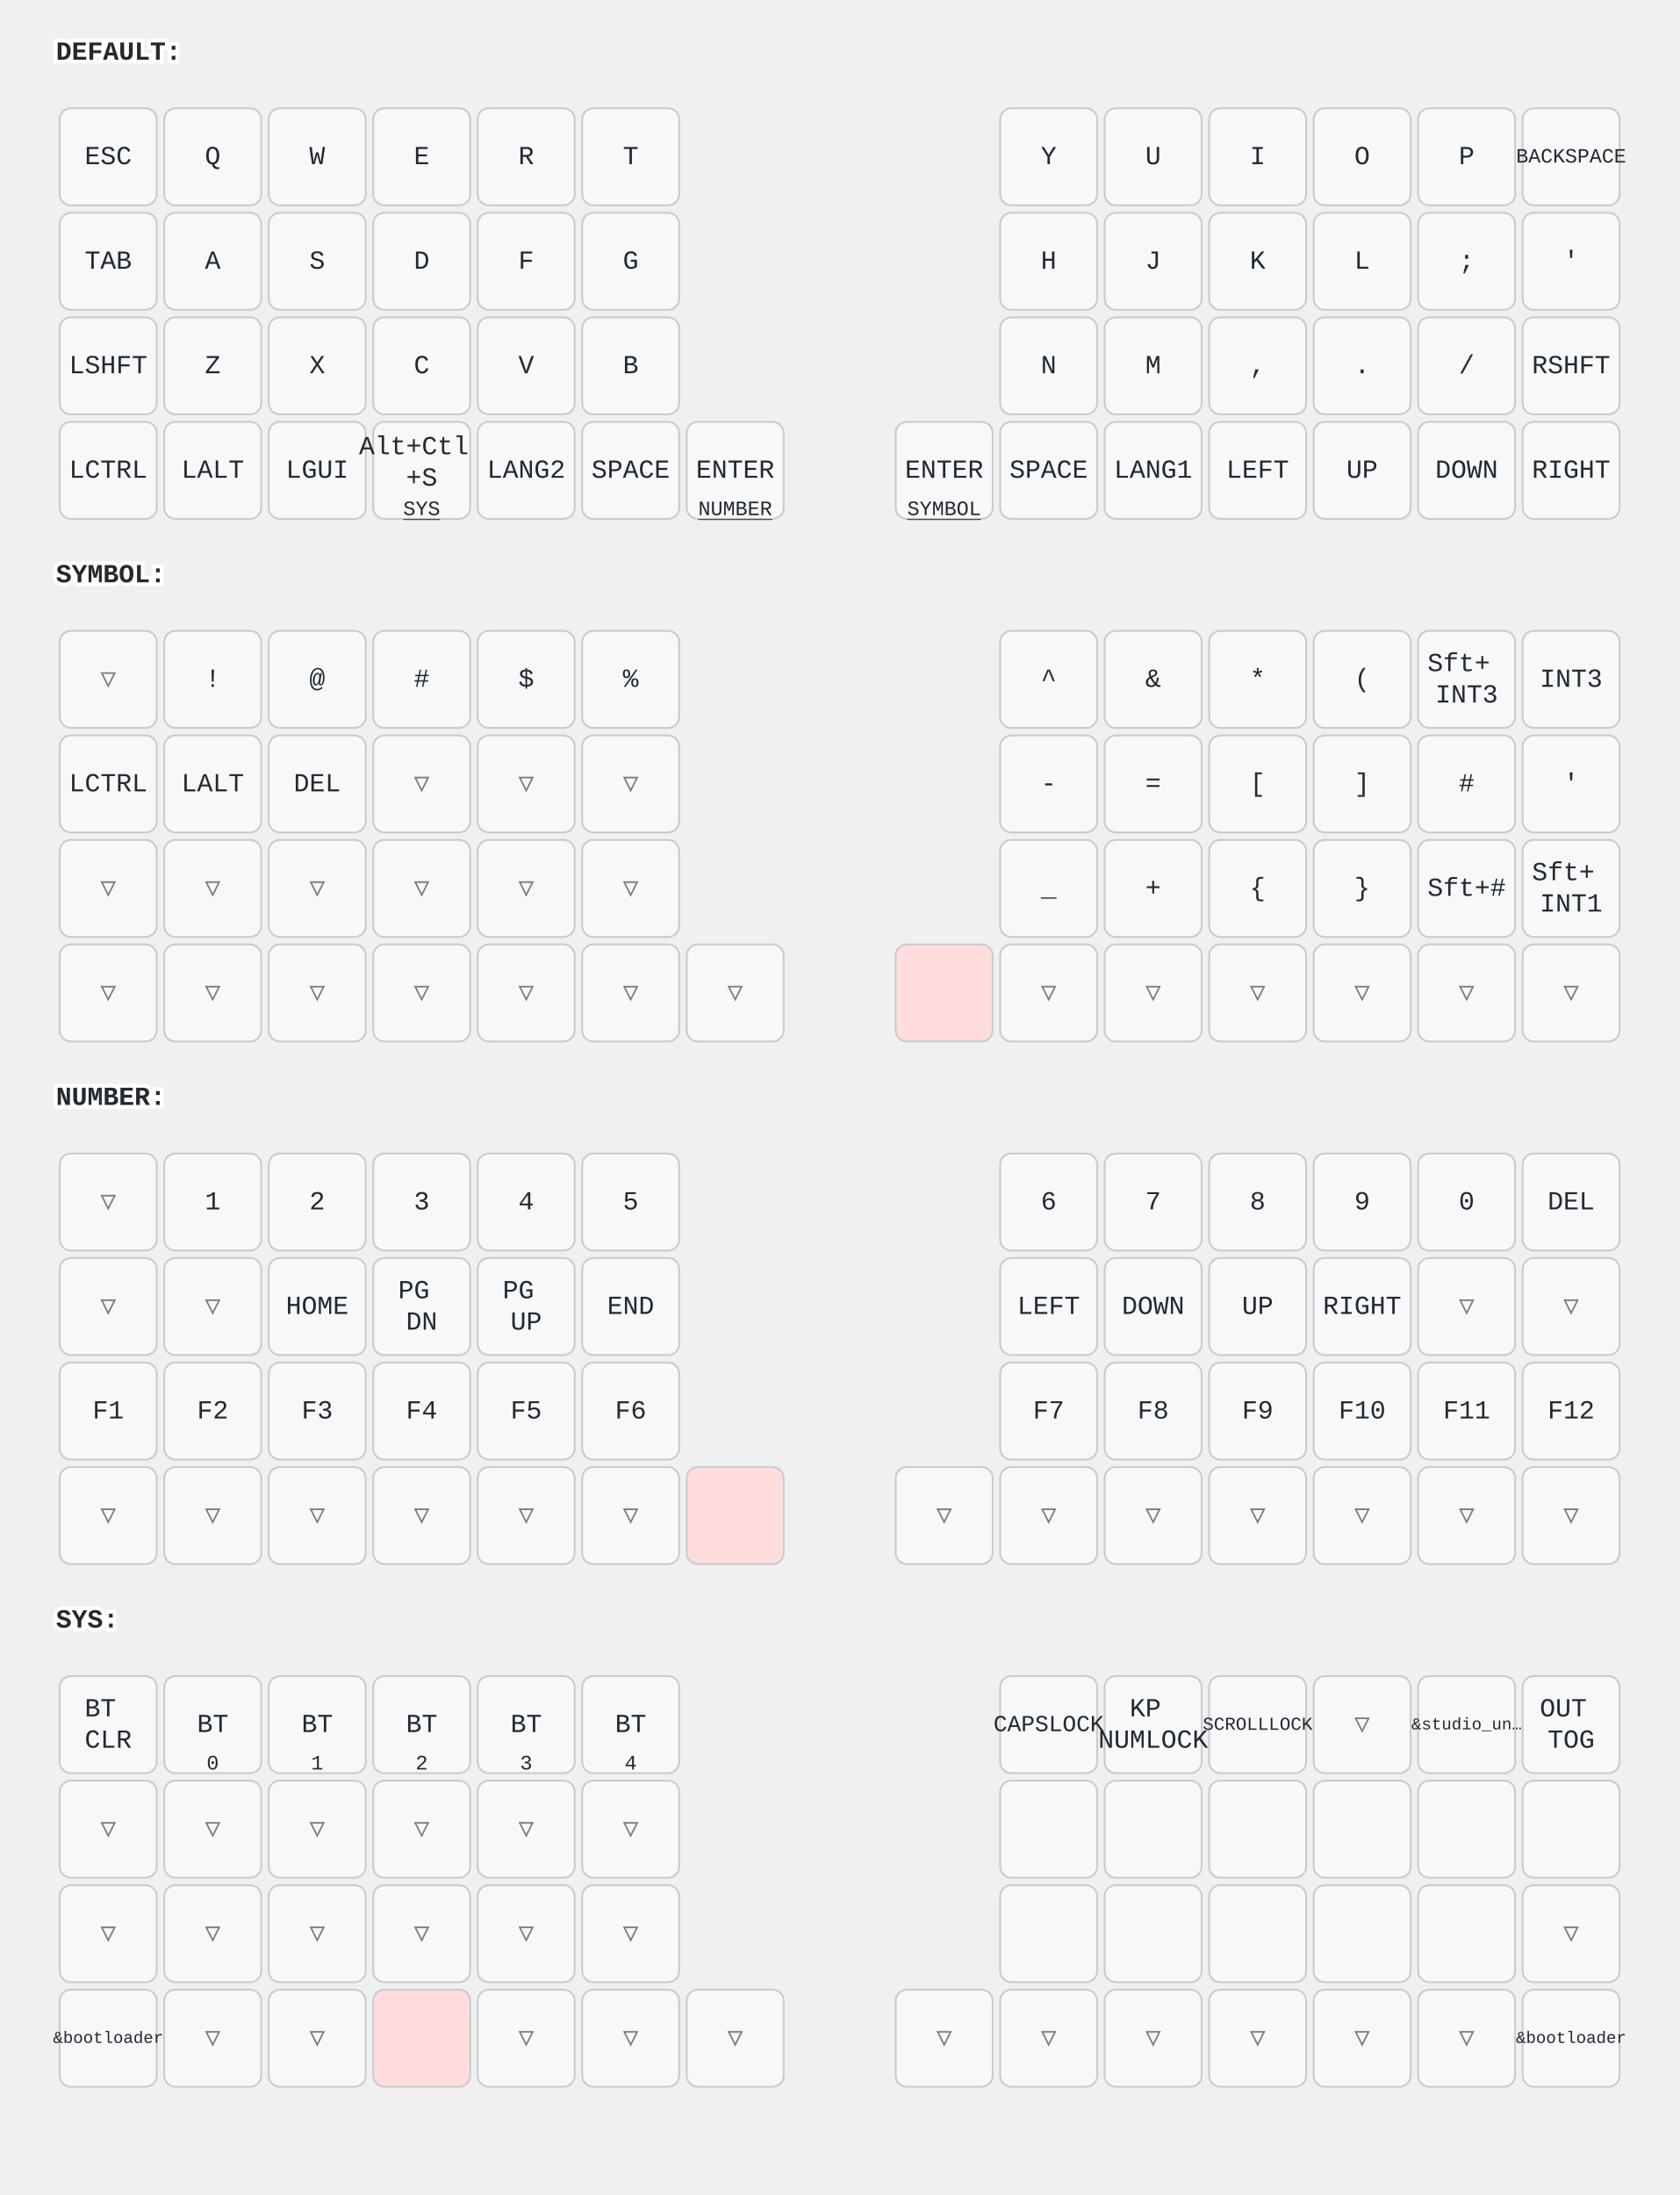
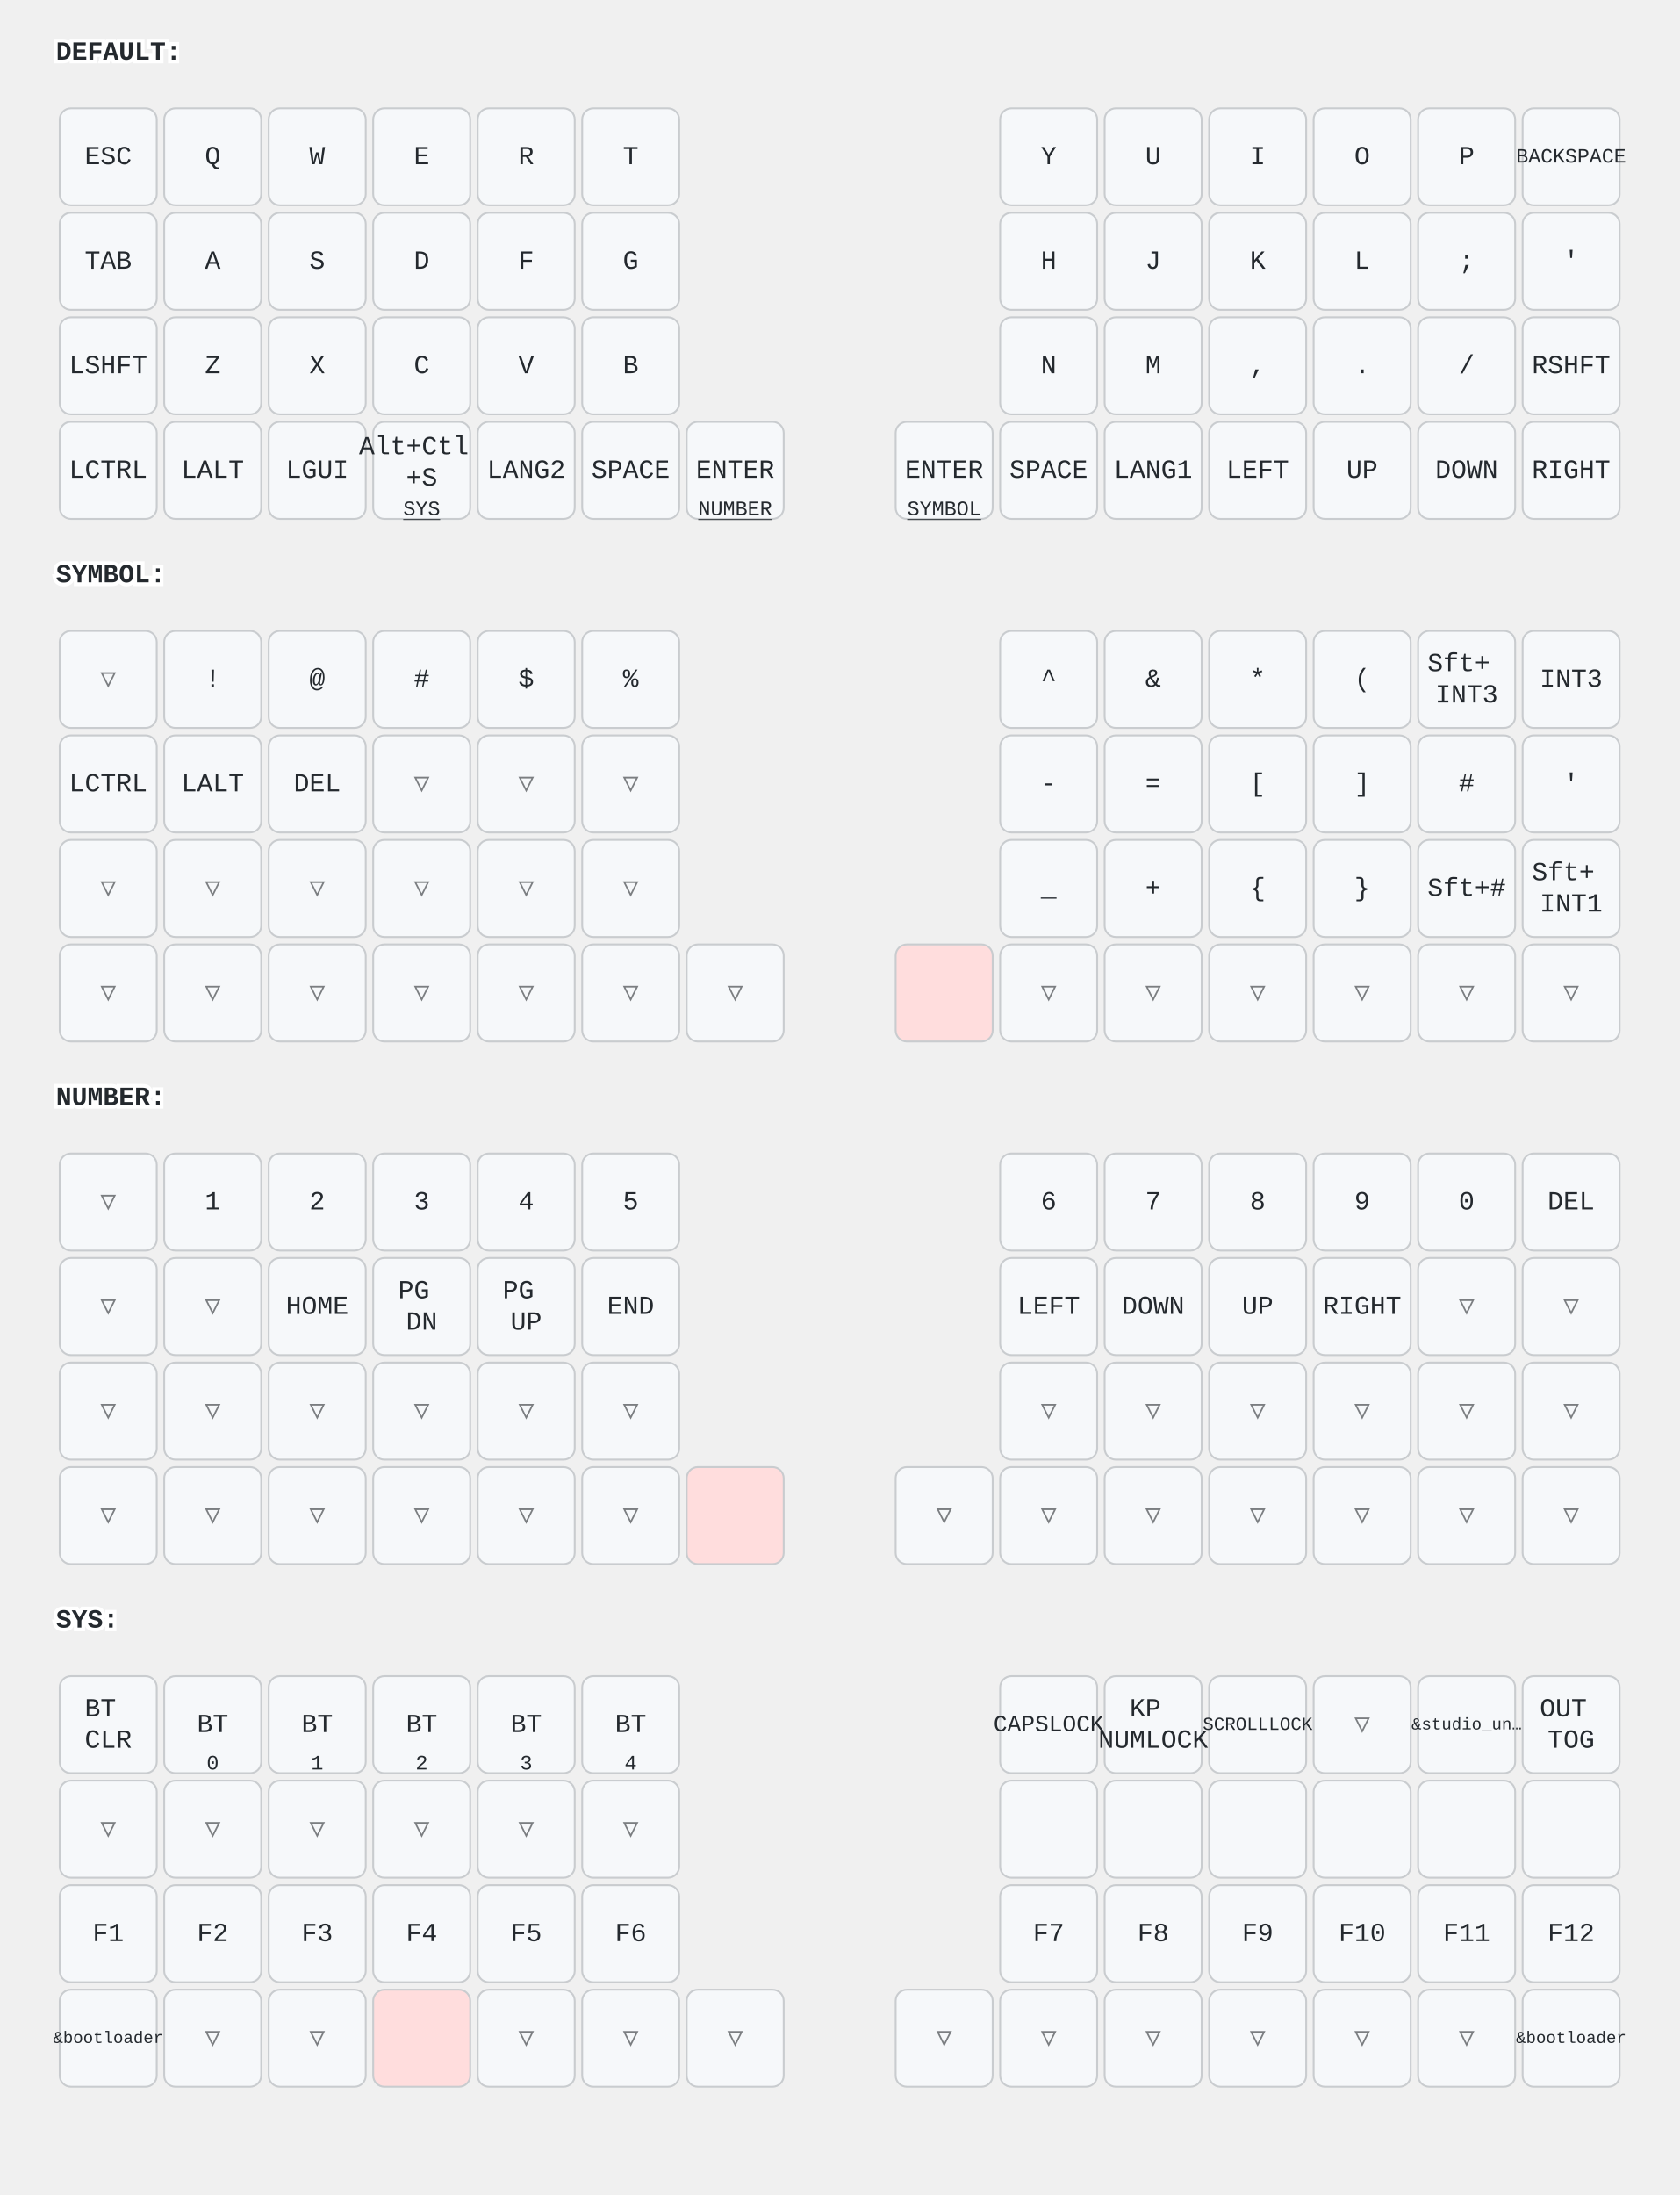
<svg xmlns="http://www.w3.org/2000/svg" width="900" height="1176" viewBox="0 0 900 1176" class="keymap">
  <style>/* inherit to force styles through use tags */
svg path {
    fill: inherit;
}

/* font and background color specifications */
svg.keymap {
    font-family: SFMono-Regular,Consolas,Liberation Mono,Menlo,monospace;
    font-size: 14px;
    font-kerning: normal;
    text-rendering: optimizeLegibility;
    fill: #24292e;
}

/* default key styling */
rect.key {
    fill: #f6f8fa;
}

rect.key, rect.combo {
    stroke: #c9cccf;
    stroke-width: 1;
}

/* default key side styling, only used is draw_key_sides is set */
rect.side {
    filter: brightness(90%);
}

/* color accent for combo boxes */
rect.combo, rect.combo-separate {
    fill: #cdf;
}

/* color accent for held keys */
rect.held, rect.combo.held {
    fill: #fdd;
}

/* color accent for ghost (optional) keys */
rect.ghost, rect.combo.ghost {
    stroke-dasharray: 4, 4;
    stroke-width: 2;
}

text {
    text-anchor: middle;
    dominant-baseline: middle;
}

/* styling for layer labels */
text.label {
    font-weight: bold;
    text-anchor: start;
    stroke: white;
    stroke-width: 4;
    paint-order: stroke;
}

/* styling for optional footer */
text.footer {
    text-anchor: end;
    dominant-baseline: auto;
    stroke: white;
    stroke-width: 4;
    paint-order: stroke;
}

/* styling for combo tap, and key non-tap label text */
text.combo, text.hold, text.shifted, text.left, text.right, text.tl, text.tr, text.bl, text.br {
    font-size: 11px;
}

text.hold, text.bl, text.br {
    text-anchor: middle;
    dominant-baseline: auto;
}

text.shifted, text.tl, text.tr {
    text-anchor: middle;
    dominant-baseline: hanging;
}

text.left, text.tl, text.bl {
    text-anchor: start;
}

text.right, text.tr, text.br {
    text-anchor: end;
}

text.layer-activator {
    text-decoration: underline;
}

/* styling for hold/shifted label text in combo box */
text.combo.hold, text.combo.shifted, text.combo.left, text.combo.right {
    font-size: 8px;
}

/* lighter symbol for transparent keys */
text.trans {
    fill: #7b7e81;
}

/* styling for combo dendrons */
path.combo {
    stroke-width: 1;
    stroke: gray;
    fill: none;
}

/* Start Tabler Icons Cleanup */
/* cannot use height/width with glyphs */
.icon-tabler &gt; path {
    fill: inherit;
    stroke: inherit;
    stroke-width: 2;
}
/* hide tabler's default box */
.icon-tabler &gt; path[stroke="none"][fill="none"] {
    visibility: hidden;
}
/* End Tabler Icons Cleanup */
</style>
  <g transform="translate(30, 0)" class="layer-DEFAULT">
    <text x="0" y="28" class="label" id="DEFAULT">DEFAULT:</text>
    <g transform="translate(0, 56)">
      <g transform="translate(28, 28)" class="key keypos-0">
        <rect rx="6" ry="6" x="-26" y="-26" width="52" height="52" class="key" />
        <text x="0" y="0" class="key tap">ESC</text>
      </g>
      <g transform="translate(84, 28)" class="key keypos-1">
        <rect rx="6" ry="6" x="-26" y="-26" width="52" height="52" class="key" />
        <text x="0" y="0" class="key tap">Q</text>
      </g>
      <g transform="translate(140, 28)" class="key keypos-2">
        <rect rx="6" ry="6" x="-26" y="-26" width="52" height="52" class="key" />
        <text x="0" y="0" class="key tap">W</text>
      </g>
      <g transform="translate(196, 28)" class="key keypos-3">
        <rect rx="6" ry="6" x="-26" y="-26" width="52" height="52" class="key" />
        <text x="0" y="0" class="key tap">E</text>
      </g>
      <g transform="translate(252, 28)" class="key keypos-4">
        <rect rx="6" ry="6" x="-26" y="-26" width="52" height="52" class="key" />
        <text x="0" y="0" class="key tap">R</text>
      </g>
      <g transform="translate(308, 28)" class="key keypos-5">
        <rect rx="6" ry="6" x="-26" y="-26" width="52" height="52" class="key" />
        <text x="0" y="0" class="key tap">T</text>
      </g>
      <g transform="translate(532, 28)" class="key keypos-6">
        <rect rx="6" ry="6" x="-26" y="-26" width="52" height="52" class="key" />
        <text x="0" y="0" class="key tap">Y</text>
      </g>
      <g transform="translate(588, 28)" class="key keypos-7">
        <rect rx="6" ry="6" x="-26" y="-26" width="52" height="52" class="key" />
        <text x="0" y="0" class="key tap">U</text>
      </g>
      <g transform="translate(644, 28)" class="key keypos-8">
        <rect rx="6" ry="6" x="-26" y="-26" width="52" height="52" class="key" />
        <text x="0" y="0" class="key tap">I</text>
      </g>
      <g transform="translate(700, 28)" class="key keypos-9">
        <rect rx="6" ry="6" x="-26" y="-26" width="52" height="52" class="key" />
        <text x="0" y="0" class="key tap">O</text>
      </g>
      <g transform="translate(756, 28)" class="key keypos-10">
        <rect rx="6" ry="6" x="-26" y="-26" width="52" height="52" class="key" />
        <text x="0" y="0" class="key tap">P</text>
      </g>
      <g transform="translate(812, 28)" class="key keypos-11">
        <rect rx="6" ry="6" x="-26" y="-26" width="52" height="52" class="key" />
        <text x="0" y="0" class="key tap">
          <tspan style="font-size: 78%">BACKSPACE</tspan>
        </text>
      </g>
      <g transform="translate(28, 84)" class="key keypos-12">
        <rect rx="6" ry="6" x="-26" y="-26" width="52" height="52" class="key" />
        <text x="0" y="0" class="key tap">TAB</text>
      </g>
      <g transform="translate(84, 84)" class="key keypos-13">
        <rect rx="6" ry="6" x="-26" y="-26" width="52" height="52" class="key" />
        <text x="0" y="0" class="key tap">A</text>
      </g>
      <g transform="translate(140, 84)" class="key keypos-14">
        <rect rx="6" ry="6" x="-26" y="-26" width="52" height="52" class="key" />
        <text x="0" y="0" class="key tap">S</text>
      </g>
      <g transform="translate(196, 84)" class="key keypos-15">
        <rect rx="6" ry="6" x="-26" y="-26" width="52" height="52" class="key" />
        <text x="0" y="0" class="key tap">D</text>
      </g>
      <g transform="translate(252, 84)" class="key keypos-16">
        <rect rx="6" ry="6" x="-26" y="-26" width="52" height="52" class="key" />
        <text x="0" y="0" class="key tap">F</text>
      </g>
      <g transform="translate(308, 84)" class="key keypos-17">
        <rect rx="6" ry="6" x="-26" y="-26" width="52" height="52" class="key" />
        <text x="0" y="0" class="key tap">G</text>
      </g>
      <g transform="translate(532, 84)" class="key keypos-18">
        <rect rx="6" ry="6" x="-26" y="-26" width="52" height="52" class="key" />
        <text x="0" y="0" class="key tap">H</text>
      </g>
      <g transform="translate(588, 84)" class="key keypos-19">
        <rect rx="6" ry="6" x="-26" y="-26" width="52" height="52" class="key" />
        <text x="0" y="0" class="key tap">J</text>
      </g>
      <g transform="translate(644, 84)" class="key keypos-20">
        <rect rx="6" ry="6" x="-26" y="-26" width="52" height="52" class="key" />
        <text x="0" y="0" class="key tap">K</text>
      </g>
      <g transform="translate(700, 84)" class="key keypos-21">
        <rect rx="6" ry="6" x="-26" y="-26" width="52" height="52" class="key" />
        <text x="0" y="0" class="key tap">L</text>
      </g>
      <g transform="translate(756, 84)" class="key keypos-22">
        <rect rx="6" ry="6" x="-26" y="-26" width="52" height="52" class="key" />
        <text x="0" y="0" class="key tap">;</text>
      </g>
      <g transform="translate(812, 84)" class="key keypos-23">
        <rect rx="6" ry="6" x="-26" y="-26" width="52" height="52" class="key" />
        <text x="0" y="0" class="key tap">'</text>
      </g>
      <g transform="translate(28, 140)" class="key keypos-24">
        <rect rx="6" ry="6" x="-26" y="-26" width="52" height="52" class="key" />
        <text x="0" y="0" class="key tap">LSHFT</text>
      </g>
      <g transform="translate(84, 140)" class="key keypos-25">
        <rect rx="6" ry="6" x="-26" y="-26" width="52" height="52" class="key" />
        <text x="0" y="0" class="key tap">Z</text>
      </g>
      <g transform="translate(140, 140)" class="key keypos-26">
        <rect rx="6" ry="6" x="-26" y="-26" width="52" height="52" class="key" />
        <text x="0" y="0" class="key tap">X</text>
      </g>
      <g transform="translate(196, 140)" class="key keypos-27">
        <rect rx="6" ry="6" x="-26" y="-26" width="52" height="52" class="key" />
        <text x="0" y="0" class="key tap">C</text>
      </g>
      <g transform="translate(252, 140)" class="key keypos-28">
        <rect rx="6" ry="6" x="-26" y="-26" width="52" height="52" class="key" />
        <text x="0" y="0" class="key tap">V</text>
      </g>
      <g transform="translate(308, 140)" class="key keypos-29">
        <rect rx="6" ry="6" x="-26" y="-26" width="52" height="52" class="key" />
        <text x="0" y="0" class="key tap">B</text>
      </g>
      <g transform="translate(532, 140)" class="key keypos-30">
        <rect rx="6" ry="6" x="-26" y="-26" width="52" height="52" class="key" />
        <text x="0" y="0" class="key tap">N</text>
      </g>
      <g transform="translate(588, 140)" class="key keypos-31">
        <rect rx="6" ry="6" x="-26" y="-26" width="52" height="52" class="key" />
        <text x="0" y="0" class="key tap">M</text>
      </g>
      <g transform="translate(644, 140)" class="key keypos-32">
        <rect rx="6" ry="6" x="-26" y="-26" width="52" height="52" class="key" />
        <text x="0" y="0" class="key tap">,</text>
      </g>
      <g transform="translate(700, 140)" class="key keypos-33">
        <rect rx="6" ry="6" x="-26" y="-26" width="52" height="52" class="key" />
        <text x="0" y="0" class="key tap">.</text>
      </g>
      <g transform="translate(756, 140)" class="key keypos-34">
        <rect rx="6" ry="6" x="-26" y="-26" width="52" height="52" class="key" />
        <text x="0" y="0" class="key tap">/</text>
      </g>
      <g transform="translate(812, 140)" class="key keypos-35">
        <rect rx="6" ry="6" x="-26" y="-26" width="52" height="52" class="key" />
        <text x="0" y="0" class="key tap">RSHFT</text>
      </g>
      <g transform="translate(28, 196)" class="key keypos-36">
        <rect rx="6" ry="6" x="-26" y="-26" width="52" height="52" class="key" />
        <text x="0" y="0" class="key tap">LCTRL</text>
      </g>
      <g transform="translate(84, 196)" class="key keypos-37">
        <rect rx="6" ry="6" x="-26" y="-26" width="52" height="52" class="key" />
        <text x="0" y="0" class="key tap">LALT</text>
      </g>
      <g transform="translate(140, 196)" class="key keypos-38">
        <rect rx="6" ry="6" x="-26" y="-26" width="52" height="52" class="key" />
        <text x="0" y="0" class="key tap">LGUI</text>
      </g>
      <g transform="translate(196, 196)" class="key keypos-39">
        <rect rx="6" ry="6" x="-26" y="-26" width="52" height="52" class="key" />
        <text x="0" y="0" class="key tap">
          <tspan x="0" dy="-0.9em">Alt+Ctl</tspan>
          <tspan x="0" dy="1.2em">+S</tspan>
        </text>
        <a href="#SYS">
          <text x="0" y="24" class="key hold layer-activator">SYS</text>
        </a>
      </g>
      <g transform="translate(252, 196)" class="key keypos-40">
        <rect rx="6" ry="6" x="-26" y="-26" width="52" height="52" class="key" />
        <text x="0" y="0" class="key tap">LANG2</text>
      </g>
      <g transform="translate(308, 196)" class="key keypos-41">
        <rect rx="6" ry="6" x="-26" y="-26" width="52" height="52" class="key" />
        <text x="0" y="0" class="key tap">SPACE</text>
      </g>
      <g transform="translate(364, 196)" class="key keypos-42">
        <rect rx="6" ry="6" x="-26" y="-26" width="52" height="52" class="key" />
        <text x="0" y="0" class="key tap">ENTER</text>
        <a href="#NUMBER">
          <text x="0" y="24" class="key hold layer-activator">NUMBER</text>
        </a>
      </g>
      <g transform="translate(476, 196)" class="key keypos-43">
        <rect rx="6" ry="6" x="-26" y="-26" width="52" height="52" class="key" />
        <text x="0" y="0" class="key tap">ENTER</text>
        <a href="#SYMBOL">
          <text x="0" y="24" class="key hold layer-activator">SYMBOL</text>
        </a>
      </g>
      <g transform="translate(532, 196)" class="key keypos-44">
        <rect rx="6" ry="6" x="-26" y="-26" width="52" height="52" class="key" />
        <text x="0" y="0" class="key tap">SPACE</text>
      </g>
      <g transform="translate(588, 196)" class="key keypos-45">
        <rect rx="6" ry="6" x="-26" y="-26" width="52" height="52" class="key" />
        <text x="0" y="0" class="key tap">LANG1</text>
      </g>
      <g transform="translate(644, 196)" class="key keypos-46">
        <rect rx="6" ry="6" x="-26" y="-26" width="52" height="52" class="key" />
        <text x="0" y="0" class="key tap">LEFT</text>
      </g>
      <g transform="translate(700, 196)" class="key keypos-47">
        <rect rx="6" ry="6" x="-26" y="-26" width="52" height="52" class="key" />
        <text x="0" y="0" class="key tap">UP</text>
      </g>
      <g transform="translate(756, 196)" class="key keypos-48">
        <rect rx="6" ry="6" x="-26" y="-26" width="52" height="52" class="key" />
        <text x="0" y="0" class="key tap">DOWN</text>
      </g>
      <g transform="translate(812, 196)" class="key keypos-49">
        <rect rx="6" ry="6" x="-26" y="-26" width="52" height="52" class="key" />
        <text x="0" y="0" class="key tap">RIGHT</text>
      </g>
    </g>
  </g>
  <g transform="translate(30, 280)" class="layer-SYMBOL">
    <text x="0" y="28" class="label" id="SYMBOL">SYMBOL:</text>
    <g transform="translate(0, 56)">
      <g transform="translate(28, 28)" class="key trans keypos-0">
        <rect rx="6" ry="6" x="-26" y="-26" width="52" height="52" class="key trans" />
        <text x="0" y="0" class="key trans tap">▽</text>
      </g>
      <g transform="translate(84, 28)" class="key keypos-1">
        <rect rx="6" ry="6" x="-26" y="-26" width="52" height="52" class="key" />
        <text x="0" y="0" class="key tap">!</text>
      </g>
      <g transform="translate(140, 28)" class="key keypos-2">
        <rect rx="6" ry="6" x="-26" y="-26" width="52" height="52" class="key" />
        <text x="0" y="0" class="key tap">@</text>
      </g>
      <g transform="translate(196, 28)" class="key keypos-3">
        <rect rx="6" ry="6" x="-26" y="-26" width="52" height="52" class="key" />
        <text x="0" y="0" class="key tap">#</text>
      </g>
      <g transform="translate(252, 28)" class="key keypos-4">
        <rect rx="6" ry="6" x="-26" y="-26" width="52" height="52" class="key" />
        <text x="0" y="0" class="key tap">$</text>
      </g>
      <g transform="translate(308, 28)" class="key keypos-5">
        <rect rx="6" ry="6" x="-26" y="-26" width="52" height="52" class="key" />
        <text x="0" y="0" class="key tap">%</text>
      </g>
      <g transform="translate(532, 28)" class="key keypos-6">
        <rect rx="6" ry="6" x="-26" y="-26" width="52" height="52" class="key" />
        <text x="0" y="0" class="key tap">^</text>
      </g>
      <g transform="translate(588, 28)" class="key keypos-7">
        <rect rx="6" ry="6" x="-26" y="-26" width="52" height="52" class="key" />
        <text x="0" y="0" class="key tap">&amp;</text>
      </g>
      <g transform="translate(644, 28)" class="key keypos-8">
        <rect rx="6" ry="6" x="-26" y="-26" width="52" height="52" class="key" />
        <text x="0" y="0" class="key tap">*</text>
      </g>
      <g transform="translate(700, 28)" class="key keypos-9">
        <rect rx="6" ry="6" x="-26" y="-26" width="52" height="52" class="key" />
        <text x="0" y="0" class="key tap">(</text>
      </g>
      <g transform="translate(756, 28)" class="key keypos-10">
        <rect rx="6" ry="6" x="-26" y="-26" width="52" height="52" class="key" />
        <text x="0" y="0" class="key tap">
          <tspan x="0" dy="-0.6em">Sft+</tspan>
          <tspan x="0" dy="1.2em">INT3</tspan>
        </text>
      </g>
      <g transform="translate(812, 28)" class="key keypos-11">
        <rect rx="6" ry="6" x="-26" y="-26" width="52" height="52" class="key" />
        <text x="0" y="0" class="key tap">INT3</text>
      </g>
      <g transform="translate(28, 84)" class="key keypos-12">
        <rect rx="6" ry="6" x="-26" y="-26" width="52" height="52" class="key" />
        <text x="0" y="0" class="key tap">LCTRL</text>
      </g>
      <g transform="translate(84, 84)" class="key keypos-13">
        <rect rx="6" ry="6" x="-26" y="-26" width="52" height="52" class="key" />
        <text x="0" y="0" class="key tap">LALT</text>
      </g>
      <g transform="translate(140, 84)" class="key keypos-14">
        <rect rx="6" ry="6" x="-26" y="-26" width="52" height="52" class="key" />
        <text x="0" y="0" class="key tap">DEL</text>
      </g>
      <g transform="translate(196, 84)" class="key trans keypos-15">
        <rect rx="6" ry="6" x="-26" y="-26" width="52" height="52" class="key trans" />
        <text x="0" y="0" class="key trans tap">▽</text>
      </g>
      <g transform="translate(252, 84)" class="key trans keypos-16">
        <rect rx="6" ry="6" x="-26" y="-26" width="52" height="52" class="key trans" />
        <text x="0" y="0" class="key trans tap">▽</text>
      </g>
      <g transform="translate(308, 84)" class="key trans keypos-17">
        <rect rx="6" ry="6" x="-26" y="-26" width="52" height="52" class="key trans" />
        <text x="0" y="0" class="key trans tap">▽</text>
      </g>
      <g transform="translate(532, 84)" class="key keypos-18">
        <rect rx="6" ry="6" x="-26" y="-26" width="52" height="52" class="key" />
        <text x="0" y="0" class="key tap">-</text>
      </g>
      <g transform="translate(588, 84)" class="key keypos-19">
        <rect rx="6" ry="6" x="-26" y="-26" width="52" height="52" class="key" />
        <text x="0" y="0" class="key tap">=</text>
      </g>
      <g transform="translate(644, 84)" class="key keypos-20">
        <rect rx="6" ry="6" x="-26" y="-26" width="52" height="52" class="key" />
        <text x="0" y="0" class="key tap">[</text>
      </g>
      <g transform="translate(700, 84)" class="key keypos-21">
        <rect rx="6" ry="6" x="-26" y="-26" width="52" height="52" class="key" />
        <text x="0" y="0" class="key tap">]</text>
      </g>
      <g transform="translate(756, 84)" class="key keypos-22">
        <rect rx="6" ry="6" x="-26" y="-26" width="52" height="52" class="key" />
        <text x="0" y="0" class="key tap">#</text>
      </g>
      <g transform="translate(812, 84)" class="key keypos-23">
        <rect rx="6" ry="6" x="-26" y="-26" width="52" height="52" class="key" />
        <text x="0" y="0" class="key tap">'</text>
      </g>
      <g transform="translate(28, 140)" class="key trans keypos-24">
        <rect rx="6" ry="6" x="-26" y="-26" width="52" height="52" class="key trans" />
        <text x="0" y="0" class="key trans tap">▽</text>
      </g>
      <g transform="translate(84, 140)" class="key trans keypos-25">
        <rect rx="6" ry="6" x="-26" y="-26" width="52" height="52" class="key trans" />
        <text x="0" y="0" class="key trans tap">▽</text>
      </g>
      <g transform="translate(140, 140)" class="key trans keypos-26">
        <rect rx="6" ry="6" x="-26" y="-26" width="52" height="52" class="key trans" />
        <text x="0" y="0" class="key trans tap">▽</text>
      </g>
      <g transform="translate(196, 140)" class="key trans keypos-27">
        <rect rx="6" ry="6" x="-26" y="-26" width="52" height="52" class="key trans" />
        <text x="0" y="0" class="key trans tap">▽</text>
      </g>
      <g transform="translate(252, 140)" class="key trans keypos-28">
        <rect rx="6" ry="6" x="-26" y="-26" width="52" height="52" class="key trans" />
        <text x="0" y="0" class="key trans tap">▽</text>
      </g>
      <g transform="translate(308, 140)" class="key trans keypos-29">
        <rect rx="6" ry="6" x="-26" y="-26" width="52" height="52" class="key trans" />
        <text x="0" y="0" class="key trans tap">▽</text>
      </g>
      <g transform="translate(532, 140)" class="key keypos-30">
        <rect rx="6" ry="6" x="-26" y="-26" width="52" height="52" class="key" />
        <text x="0" y="0" class="key tap">_</text>
      </g>
      <g transform="translate(588, 140)" class="key keypos-31">
        <rect rx="6" ry="6" x="-26" y="-26" width="52" height="52" class="key" />
        <text x="0" y="0" class="key tap">+</text>
      </g>
      <g transform="translate(644, 140)" class="key keypos-32">
        <rect rx="6" ry="6" x="-26" y="-26" width="52" height="52" class="key" />
        <text x="0" y="0" class="key tap">{</text>
      </g>
      <g transform="translate(700, 140)" class="key keypos-33">
        <rect rx="6" ry="6" x="-26" y="-26" width="52" height="52" class="key" />
        <text x="0" y="0" class="key tap">}</text>
      </g>
      <g transform="translate(756, 140)" class="key keypos-34">
        <rect rx="6" ry="6" x="-26" y="-26" width="52" height="52" class="key" />
        <text x="0" y="0" class="key tap">Sft+#</text>
      </g>
      <g transform="translate(812, 140)" class="key keypos-35">
        <rect rx="6" ry="6" x="-26" y="-26" width="52" height="52" class="key" />
        <text x="0" y="0" class="key tap">
          <tspan x="0" dy="-0.6em">Sft+</tspan>
          <tspan x="0" dy="1.2em">INT1</tspan>
        </text>
      </g>
      <g transform="translate(28, 196)" class="key trans keypos-36">
        <rect rx="6" ry="6" x="-26" y="-26" width="52" height="52" class="key trans" />
        <text x="0" y="0" class="key trans tap">▽</text>
      </g>
      <g transform="translate(84, 196)" class="key trans keypos-37">
        <rect rx="6" ry="6" x="-26" y="-26" width="52" height="52" class="key trans" />
        <text x="0" y="0" class="key trans tap">▽</text>
      </g>
      <g transform="translate(140, 196)" class="key trans keypos-38">
        <rect rx="6" ry="6" x="-26" y="-26" width="52" height="52" class="key trans" />
        <text x="0" y="0" class="key trans tap">▽</text>
      </g>
      <g transform="translate(196, 196)" class="key trans keypos-39">
        <rect rx="6" ry="6" x="-26" y="-26" width="52" height="52" class="key trans" />
        <text x="0" y="0" class="key trans tap">▽</text>
      </g>
      <g transform="translate(252, 196)" class="key trans keypos-40">
        <rect rx="6" ry="6" x="-26" y="-26" width="52" height="52" class="key trans" />
        <text x="0" y="0" class="key trans tap">▽</text>
      </g>
      <g transform="translate(308, 196)" class="key trans keypos-41">
        <rect rx="6" ry="6" x="-26" y="-26" width="52" height="52" class="key trans" />
        <text x="0" y="0" class="key trans tap">▽</text>
      </g>
      <g transform="translate(364, 196)" class="key trans keypos-42">
        <rect rx="6" ry="6" x="-26" y="-26" width="52" height="52" class="key trans" />
        <text x="0" y="0" class="key trans tap">▽</text>
      </g>
      <g transform="translate(476, 196)" class="key held keypos-43">
        <rect rx="6" ry="6" x="-26" y="-26" width="52" height="52" class="key held" />
      </g>
      <g transform="translate(532, 196)" class="key trans keypos-44">
        <rect rx="6" ry="6" x="-26" y="-26" width="52" height="52" class="key trans" />
        <text x="0" y="0" class="key trans tap">▽</text>
      </g>
      <g transform="translate(588, 196)" class="key trans keypos-45">
        <rect rx="6" ry="6" x="-26" y="-26" width="52" height="52" class="key trans" />
        <text x="0" y="0" class="key trans tap">▽</text>
      </g>
      <g transform="translate(644, 196)" class="key trans keypos-46">
        <rect rx="6" ry="6" x="-26" y="-26" width="52" height="52" class="key trans" />
        <text x="0" y="0" class="key trans tap">▽</text>
      </g>
      <g transform="translate(700, 196)" class="key trans keypos-47">
        <rect rx="6" ry="6" x="-26" y="-26" width="52" height="52" class="key trans" />
        <text x="0" y="0" class="key trans tap">▽</text>
      </g>
      <g transform="translate(756, 196)" class="key trans keypos-48">
        <rect rx="6" ry="6" x="-26" y="-26" width="52" height="52" class="key trans" />
        <text x="0" y="0" class="key trans tap">▽</text>
      </g>
      <g transform="translate(812, 196)" class="key trans keypos-49">
        <rect rx="6" ry="6" x="-26" y="-26" width="52" height="52" class="key trans" />
        <text x="0" y="0" class="key trans tap">▽</text>
      </g>
    </g>
  </g>
  <g transform="translate(30, 560)" class="layer-NUMBER">
    <text x="0" y="28" class="label" id="NUMBER">NUMBER:</text>
    <g transform="translate(0, 56)">
      <g transform="translate(28, 28)" class="key trans keypos-0">
        <rect rx="6" ry="6" x="-26" y="-26" width="52" height="52" class="key trans" />
        <text x="0" y="0" class="key trans tap">▽</text>
      </g>
      <g transform="translate(84, 28)" class="key keypos-1">
        <rect rx="6" ry="6" x="-26" y="-26" width="52" height="52" class="key" />
        <text x="0" y="0" class="key tap">1</text>
      </g>
      <g transform="translate(140, 28)" class="key keypos-2">
        <rect rx="6" ry="6" x="-26" y="-26" width="52" height="52" class="key" />
        <text x="0" y="0" class="key tap">2</text>
      </g>
      <g transform="translate(196, 28)" class="key keypos-3">
        <rect rx="6" ry="6" x="-26" y="-26" width="52" height="52" class="key" />
        <text x="0" y="0" class="key tap">3</text>
      </g>
      <g transform="translate(252, 28)" class="key keypos-4">
        <rect rx="6" ry="6" x="-26" y="-26" width="52" height="52" class="key" />
        <text x="0" y="0" class="key tap">4</text>
      </g>
      <g transform="translate(308, 28)" class="key keypos-5">
        <rect rx="6" ry="6" x="-26" y="-26" width="52" height="52" class="key" />
        <text x="0" y="0" class="key tap">5</text>
      </g>
      <g transform="translate(532, 28)" class="key keypos-6">
        <rect rx="6" ry="6" x="-26" y="-26" width="52" height="52" class="key" />
        <text x="0" y="0" class="key tap">6</text>
      </g>
      <g transform="translate(588, 28)" class="key keypos-7">
        <rect rx="6" ry="6" x="-26" y="-26" width="52" height="52" class="key" />
        <text x="0" y="0" class="key tap">7</text>
      </g>
      <g transform="translate(644, 28)" class="key keypos-8">
        <rect rx="6" ry="6" x="-26" y="-26" width="52" height="52" class="key" />
        <text x="0" y="0" class="key tap">8</text>
      </g>
      <g transform="translate(700, 28)" class="key keypos-9">
        <rect rx="6" ry="6" x="-26" y="-26" width="52" height="52" class="key" />
        <text x="0" y="0" class="key tap">9</text>
      </g>
      <g transform="translate(756, 28)" class="key keypos-10">
        <rect rx="6" ry="6" x="-26" y="-26" width="52" height="52" class="key" />
        <text x="0" y="0" class="key tap">0</text>
      </g>
      <g transform="translate(812, 28)" class="key keypos-11">
        <rect rx="6" ry="6" x="-26" y="-26" width="52" height="52" class="key" />
        <text x="0" y="0" class="key tap">DEL</text>
      </g>
      <g transform="translate(28, 84)" class="key trans keypos-12">
        <rect rx="6" ry="6" x="-26" y="-26" width="52" height="52" class="key trans" />
        <text x="0" y="0" class="key trans tap">▽</text>
      </g>
      <g transform="translate(84, 84)" class="key trans keypos-13">
        <rect rx="6" ry="6" x="-26" y="-26" width="52" height="52" class="key trans" />
        <text x="0" y="0" class="key trans tap">▽</text>
      </g>
      <g transform="translate(140, 84)" class="key keypos-14">
        <rect rx="6" ry="6" x="-26" y="-26" width="52" height="52" class="key" />
        <text x="0" y="0" class="key tap">HOME</text>
      </g>
      <g transform="translate(196, 84)" class="key keypos-15">
        <rect rx="6" ry="6" x="-26" y="-26" width="52" height="52" class="key" />
        <text x="0" y="0" class="key tap">
          <tspan x="0" dy="-0.6em">PG</tspan>
          <tspan x="0" dy="1.2em">DN</tspan>
        </text>
      </g>
      <g transform="translate(252, 84)" class="key keypos-16">
        <rect rx="6" ry="6" x="-26" y="-26" width="52" height="52" class="key" />
        <text x="0" y="0" class="key tap">
          <tspan x="0" dy="-0.6em">PG</tspan>
          <tspan x="0" dy="1.2em">UP</tspan>
        </text>
      </g>
      <g transform="translate(308, 84)" class="key keypos-17">
        <rect rx="6" ry="6" x="-26" y="-26" width="52" height="52" class="key" />
        <text x="0" y="0" class="key tap">END</text>
      </g>
      <g transform="translate(532, 84)" class="key keypos-18">
        <rect rx="6" ry="6" x="-26" y="-26" width="52" height="52" class="key" />
        <text x="0" y="0" class="key tap">LEFT</text>
      </g>
      <g transform="translate(588, 84)" class="key keypos-19">
        <rect rx="6" ry="6" x="-26" y="-26" width="52" height="52" class="key" />
        <text x="0" y="0" class="key tap">DOWN</text>
      </g>
      <g transform="translate(644, 84)" class="key keypos-20">
        <rect rx="6" ry="6" x="-26" y="-26" width="52" height="52" class="key" />
        <text x="0" y="0" class="key tap">UP</text>
      </g>
      <g transform="translate(700, 84)" class="key keypos-21">
        <rect rx="6" ry="6" x="-26" y="-26" width="52" height="52" class="key" />
        <text x="0" y="0" class="key tap">RIGHT</text>
      </g>
      <g transform="translate(756, 84)" class="key trans keypos-22">
        <rect rx="6" ry="6" x="-26" y="-26" width="52" height="52" class="key trans" />
        <text x="0" y="0" class="key trans tap">▽</text>
      </g>
      <g transform="translate(812, 84)" class="key trans keypos-23">
        <rect rx="6" ry="6" x="-26" y="-26" width="52" height="52" class="key trans" />
        <text x="0" y="0" class="key trans tap">▽</text>
      </g>
-       <g transform="translate(28, 140)" class="key keypos-24">
-         <rect rx="6" ry="6" x="-26" y="-26" width="52" height="52" class="key" />
-         <text x="0" y="0" class="key tap">F1</text>
-       </g>
-       <g transform="translate(84, 140)" class="key keypos-25">
-         <rect rx="6" ry="6" x="-26" y="-26" width="52" height="52" class="key" />
-         <text x="0" y="0" class="key tap">F2</text>
-       </g>
-       <g transform="translate(140, 140)" class="key keypos-26">
-         <rect rx="6" ry="6" x="-26" y="-26" width="52" height="52" class="key" />
-         <text x="0" y="0" class="key tap">F3</text>
-       </g>
-       <g transform="translate(196, 140)" class="key keypos-27">
-         <rect rx="6" ry="6" x="-26" y="-26" width="52" height="52" class="key" />
-         <text x="0" y="0" class="key tap">F4</text>
-       </g>
-       <g transform="translate(252, 140)" class="key keypos-28">
-         <rect rx="6" ry="6" x="-26" y="-26" width="52" height="52" class="key" />
-         <text x="0" y="0" class="key tap">F5</text>
-       </g>
-       <g transform="translate(308, 140)" class="key keypos-29">
-         <rect rx="6" ry="6" x="-26" y="-26" width="52" height="52" class="key" />
-         <text x="0" y="0" class="key tap">F6</text>
-       </g>
-       <g transform="translate(532, 140)" class="key keypos-30">
-         <rect rx="6" ry="6" x="-26" y="-26" width="52" height="52" class="key" />
-         <text x="0" y="0" class="key tap">F7</text>
-       </g>
-       <g transform="translate(588, 140)" class="key keypos-31">
-         <rect rx="6" ry="6" x="-26" y="-26" width="52" height="52" class="key" />
-         <text x="0" y="0" class="key tap">F8</text>
-       </g>
-       <g transform="translate(644, 140)" class="key keypos-32">
-         <rect rx="6" ry="6" x="-26" y="-26" width="52" height="52" class="key" />
-         <text x="0" y="0" class="key tap">F9</text>
-       </g>
-       <g transform="translate(700, 140)" class="key keypos-33">
-         <rect rx="6" ry="6" x="-26" y="-26" width="52" height="52" class="key" />
-         <text x="0" y="0" class="key tap">F10</text>
-       </g>
-       <g transform="translate(756, 140)" class="key keypos-34">
-         <rect rx="6" ry="6" x="-26" y="-26" width="52" height="52" class="key" />
-         <text x="0" y="0" class="key tap">F11</text>
-       </g>
-       <g transform="translate(812, 140)" class="key keypos-35">
-         <rect rx="6" ry="6" x="-26" y="-26" width="52" height="52" class="key" />
-         <text x="0" y="0" class="key tap">F12</text>
+       <g transform="translate(28, 140)" class="key trans keypos-24">
+         <rect rx="6" ry="6" x="-26" y="-26" width="52" height="52" class="key trans" />
+         <text x="0" y="0" class="key trans tap">▽</text>
+       </g>
+       <g transform="translate(84, 140)" class="key trans keypos-25">
+         <rect rx="6" ry="6" x="-26" y="-26" width="52" height="52" class="key trans" />
+         <text x="0" y="0" class="key trans tap">▽</text>
+       </g>
+       <g transform="translate(140, 140)" class="key trans keypos-26">
+         <rect rx="6" ry="6" x="-26" y="-26" width="52" height="52" class="key trans" />
+         <text x="0" y="0" class="key trans tap">▽</text>
+       </g>
+       <g transform="translate(196, 140)" class="key trans keypos-27">
+         <rect rx="6" ry="6" x="-26" y="-26" width="52" height="52" class="key trans" />
+         <text x="0" y="0" class="key trans tap">▽</text>
+       </g>
+       <g transform="translate(252, 140)" class="key trans keypos-28">
+         <rect rx="6" ry="6" x="-26" y="-26" width="52" height="52" class="key trans" />
+         <text x="0" y="0" class="key trans tap">▽</text>
+       </g>
+       <g transform="translate(308, 140)" class="key trans keypos-29">
+         <rect rx="6" ry="6" x="-26" y="-26" width="52" height="52" class="key trans" />
+         <text x="0" y="0" class="key trans tap">▽</text>
+       </g>
+       <g transform="translate(532, 140)" class="key trans keypos-30">
+         <rect rx="6" ry="6" x="-26" y="-26" width="52" height="52" class="key trans" />
+         <text x="0" y="0" class="key trans tap">▽</text>
+       </g>
+       <g transform="translate(588, 140)" class="key trans keypos-31">
+         <rect rx="6" ry="6" x="-26" y="-26" width="52" height="52" class="key trans" />
+         <text x="0" y="0" class="key trans tap">▽</text>
+       </g>
+       <g transform="translate(644, 140)" class="key trans keypos-32">
+         <rect rx="6" ry="6" x="-26" y="-26" width="52" height="52" class="key trans" />
+         <text x="0" y="0" class="key trans tap">▽</text>
+       </g>
+       <g transform="translate(700, 140)" class="key trans keypos-33">
+         <rect rx="6" ry="6" x="-26" y="-26" width="52" height="52" class="key trans" />
+         <text x="0" y="0" class="key trans tap">▽</text>
+       </g>
+       <g transform="translate(756, 140)" class="key trans keypos-34">
+         <rect rx="6" ry="6" x="-26" y="-26" width="52" height="52" class="key trans" />
+         <text x="0" y="0" class="key trans tap">▽</text>
+       </g>
+       <g transform="translate(812, 140)" class="key trans keypos-35">
+         <rect rx="6" ry="6" x="-26" y="-26" width="52" height="52" class="key trans" />
+         <text x="0" y="0" class="key trans tap">▽</text>
      </g>
      <g transform="translate(28, 196)" class="key trans keypos-36">
        <rect rx="6" ry="6" x="-26" y="-26" width="52" height="52" class="key trans" />
        <text x="0" y="0" class="key trans tap">▽</text>
      </g>
      <g transform="translate(84, 196)" class="key trans keypos-37">
        <rect rx="6" ry="6" x="-26" y="-26" width="52" height="52" class="key trans" />
        <text x="0" y="0" class="key trans tap">▽</text>
      </g>
      <g transform="translate(140, 196)" class="key trans keypos-38">
        <rect rx="6" ry="6" x="-26" y="-26" width="52" height="52" class="key trans" />
        <text x="0" y="0" class="key trans tap">▽</text>
      </g>
      <g transform="translate(196, 196)" class="key trans keypos-39">
        <rect rx="6" ry="6" x="-26" y="-26" width="52" height="52" class="key trans" />
        <text x="0" y="0" class="key trans tap">▽</text>
      </g>
      <g transform="translate(252, 196)" class="key trans keypos-40">
        <rect rx="6" ry="6" x="-26" y="-26" width="52" height="52" class="key trans" />
        <text x="0" y="0" class="key trans tap">▽</text>
      </g>
      <g transform="translate(308, 196)" class="key trans keypos-41">
        <rect rx="6" ry="6" x="-26" y="-26" width="52" height="52" class="key trans" />
        <text x="0" y="0" class="key trans tap">▽</text>
      </g>
      <g transform="translate(364, 196)" class="key held keypos-42">
        <rect rx="6" ry="6" x="-26" y="-26" width="52" height="52" class="key held" />
      </g>
      <g transform="translate(476, 196)" class="key trans keypos-43">
        <rect rx="6" ry="6" x="-26" y="-26" width="52" height="52" class="key trans" />
        <text x="0" y="0" class="key trans tap">▽</text>
      </g>
      <g transform="translate(532, 196)" class="key trans keypos-44">
        <rect rx="6" ry="6" x="-26" y="-26" width="52" height="52" class="key trans" />
        <text x="0" y="0" class="key trans tap">▽</text>
      </g>
      <g transform="translate(588, 196)" class="key trans keypos-45">
        <rect rx="6" ry="6" x="-26" y="-26" width="52" height="52" class="key trans" />
        <text x="0" y="0" class="key trans tap">▽</text>
      </g>
      <g transform="translate(644, 196)" class="key trans keypos-46">
        <rect rx="6" ry="6" x="-26" y="-26" width="52" height="52" class="key trans" />
        <text x="0" y="0" class="key trans tap">▽</text>
      </g>
      <g transform="translate(700, 196)" class="key trans keypos-47">
        <rect rx="6" ry="6" x="-26" y="-26" width="52" height="52" class="key trans" />
        <text x="0" y="0" class="key trans tap">▽</text>
      </g>
      <g transform="translate(756, 196)" class="key trans keypos-48">
        <rect rx="6" ry="6" x="-26" y="-26" width="52" height="52" class="key trans" />
        <text x="0" y="0" class="key trans tap">▽</text>
      </g>
      <g transform="translate(812, 196)" class="key trans keypos-49">
        <rect rx="6" ry="6" x="-26" y="-26" width="52" height="52" class="key trans" />
        <text x="0" y="0" class="key trans tap">▽</text>
      </g>
    </g>
  </g>
  <g transform="translate(30, 840)" class="layer-SYS">
    <text x="0" y="28" class="label" id="SYS">SYS:</text>
    <g transform="translate(0, 56)">
      <g transform="translate(28, 28)" class="key keypos-0">
        <rect rx="6" ry="6" x="-26" y="-26" width="52" height="52" class="key" />
        <text x="0" y="0" class="key tap">
          <tspan x="0" dy="-0.6em">BT</tspan>
          <tspan x="0" dy="1.2em">CLR</tspan>
        </text>
      </g>
      <g transform="translate(84, 28)" class="key keypos-1">
        <rect rx="6" ry="6" x="-26" y="-26" width="52" height="52" class="key" />
        <text x="0" y="0" class="key tap">BT</text>
        <text x="0" y="24" class="key hold">0</text>
      </g>
      <g transform="translate(140, 28)" class="key keypos-2">
        <rect rx="6" ry="6" x="-26" y="-26" width="52" height="52" class="key" />
        <text x="0" y="0" class="key tap">BT</text>
        <text x="0" y="24" class="key hold">1</text>
      </g>
      <g transform="translate(196, 28)" class="key keypos-3">
        <rect rx="6" ry="6" x="-26" y="-26" width="52" height="52" class="key" />
        <text x="0" y="0" class="key tap">BT</text>
        <text x="0" y="24" class="key hold">2</text>
      </g>
      <g transform="translate(252, 28)" class="key keypos-4">
        <rect rx="6" ry="6" x="-26" y="-26" width="52" height="52" class="key" />
        <text x="0" y="0" class="key tap">BT</text>
        <text x="0" y="24" class="key hold">3</text>
      </g>
      <g transform="translate(308, 28)" class="key keypos-5">
        <rect rx="6" ry="6" x="-26" y="-26" width="52" height="52" class="key" />
        <text x="0" y="0" class="key tap">BT</text>
        <text x="0" y="24" class="key hold">4</text>
      </g>
      <g transform="translate(532, 28)" class="key keypos-6">
        <rect rx="6" ry="6" x="-26" y="-26" width="52" height="52" class="key" />
        <text x="0" y="0" class="key tap">
          <tspan style="font-size: 88%">CAPSLOCK</tspan>
        </text>
      </g>
      <g transform="translate(588, 28)" class="key keypos-7">
        <rect rx="6" ry="6" x="-26" y="-26" width="52" height="52" class="key" />
        <text x="0" y="0" class="key tap">
          <tspan x="0" dy="-0.6em">KP</tspan>
          <tspan x="0" dy="1.2em">NUMLOCK</tspan>
        </text>
      </g>
      <g transform="translate(644, 28)" class="key keypos-8">
        <rect rx="6" ry="6" x="-26" y="-26" width="52" height="52" class="key" />
        <text x="0" y="0" class="key tap">
          <tspan style="font-size: 70%">SCROLLLOCK</tspan>
        </text>
      </g>
      <g transform="translate(700, 28)" class="key trans keypos-9">
        <rect rx="6" ry="6" x="-26" y="-26" width="52" height="52" class="key trans" />
        <text x="0" y="0" class="key trans tap">▽</text>
      </g>
      <g transform="translate(756, 28)" class="key keypos-10">
        <rect rx="6" ry="6" x="-26" y="-26" width="52" height="52" class="key" />
        <text x="0" y="0" class="key tap">
          <tspan style="font-size: 64%">&amp;studio_un…</tspan>
        </text>
      </g>
      <g transform="translate(812, 28)" class="key keypos-11">
        <rect rx="6" ry="6" x="-26" y="-26" width="52" height="52" class="key" />
        <text x="0" y="0" class="key tap">
          <tspan x="0" dy="-0.6em">OUT</tspan>
          <tspan x="0" dy="1.2em">TOG</tspan>
        </text>
      </g>
      <g transform="translate(28, 84)" class="key trans keypos-12">
        <rect rx="6" ry="6" x="-26" y="-26" width="52" height="52" class="key trans" />
        <text x="0" y="0" class="key trans tap">▽</text>
      </g>
      <g transform="translate(84, 84)" class="key trans keypos-13">
        <rect rx="6" ry="6" x="-26" y="-26" width="52" height="52" class="key trans" />
        <text x="0" y="0" class="key trans tap">▽</text>
      </g>
      <g transform="translate(140, 84)" class="key trans keypos-14">
        <rect rx="6" ry="6" x="-26" y="-26" width="52" height="52" class="key trans" />
        <text x="0" y="0" class="key trans tap">▽</text>
      </g>
      <g transform="translate(196, 84)" class="key trans keypos-15">
        <rect rx="6" ry="6" x="-26" y="-26" width="52" height="52" class="key trans" />
        <text x="0" y="0" class="key trans tap">▽</text>
      </g>
      <g transform="translate(252, 84)" class="key trans keypos-16">
        <rect rx="6" ry="6" x="-26" y="-26" width="52" height="52" class="key trans" />
        <text x="0" y="0" class="key trans tap">▽</text>
      </g>
      <g transform="translate(308, 84)" class="key trans keypos-17">
        <rect rx="6" ry="6" x="-26" y="-26" width="52" height="52" class="key trans" />
        <text x="0" y="0" class="key trans tap">▽</text>
      </g>
      <g transform="translate(532, 84)" class="key keypos-18">
        <rect rx="6" ry="6" x="-26" y="-26" width="52" height="52" class="key" />
      </g>
      <g transform="translate(588, 84)" class="key keypos-19">
        <rect rx="6" ry="6" x="-26" y="-26" width="52" height="52" class="key" />
      </g>
      <g transform="translate(644, 84)" class="key keypos-20">
        <rect rx="6" ry="6" x="-26" y="-26" width="52" height="52" class="key" />
      </g>
      <g transform="translate(700, 84)" class="key keypos-21">
        <rect rx="6" ry="6" x="-26" y="-26" width="52" height="52" class="key" />
      </g>
      <g transform="translate(756, 84)" class="key keypos-22">
        <rect rx="6" ry="6" x="-26" y="-26" width="52" height="52" class="key" />
      </g>
      <g transform="translate(812, 84)" class="key keypos-23">
        <rect rx="6" ry="6" x="-26" y="-26" width="52" height="52" class="key" />
      </g>
-       <g transform="translate(28, 140)" class="key trans keypos-24">
-         <rect rx="6" ry="6" x="-26" y="-26" width="52" height="52" class="key trans" />
-         <text x="0" y="0" class="key trans tap">▽</text>
-       </g>
-       <g transform="translate(84, 140)" class="key trans keypos-25">
-         <rect rx="6" ry="6" x="-26" y="-26" width="52" height="52" class="key trans" />
-         <text x="0" y="0" class="key trans tap">▽</text>
-       </g>
-       <g transform="translate(140, 140)" class="key trans keypos-26">
-         <rect rx="6" ry="6" x="-26" y="-26" width="52" height="52" class="key trans" />
-         <text x="0" y="0" class="key trans tap">▽</text>
-       </g>
-       <g transform="translate(196, 140)" class="key trans keypos-27">
-         <rect rx="6" ry="6" x="-26" y="-26" width="52" height="52" class="key trans" />
-         <text x="0" y="0" class="key trans tap">▽</text>
-       </g>
-       <g transform="translate(252, 140)" class="key trans keypos-28">
-         <rect rx="6" ry="6" x="-26" y="-26" width="52" height="52" class="key trans" />
-         <text x="0" y="0" class="key trans tap">▽</text>
-       </g>
-       <g transform="translate(308, 140)" class="key trans keypos-29">
-         <rect rx="6" ry="6" x="-26" y="-26" width="52" height="52" class="key trans" />
-         <text x="0" y="0" class="key trans tap">▽</text>
+       <g transform="translate(28, 140)" class="key keypos-24">
+         <rect rx="6" ry="6" x="-26" y="-26" width="52" height="52" class="key" />
+         <text x="0" y="0" class="key tap">F1</text>
+       </g>
+       <g transform="translate(84, 140)" class="key keypos-25">
+         <rect rx="6" ry="6" x="-26" y="-26" width="52" height="52" class="key" />
+         <text x="0" y="0" class="key tap">F2</text>
+       </g>
+       <g transform="translate(140, 140)" class="key keypos-26">
+         <rect rx="6" ry="6" x="-26" y="-26" width="52" height="52" class="key" />
+         <text x="0" y="0" class="key tap">F3</text>
+       </g>
+       <g transform="translate(196, 140)" class="key keypos-27">
+         <rect rx="6" ry="6" x="-26" y="-26" width="52" height="52" class="key" />
+         <text x="0" y="0" class="key tap">F4</text>
+       </g>
+       <g transform="translate(252, 140)" class="key keypos-28">
+         <rect rx="6" ry="6" x="-26" y="-26" width="52" height="52" class="key" />
+         <text x="0" y="0" class="key tap">F5</text>
+       </g>
+       <g transform="translate(308, 140)" class="key keypos-29">
+         <rect rx="6" ry="6" x="-26" y="-26" width="52" height="52" class="key" />
+         <text x="0" y="0" class="key tap">F6</text>
      </g>
      <g transform="translate(532, 140)" class="key keypos-30">
        <rect rx="6" ry="6" x="-26" y="-26" width="52" height="52" class="key" />
+         <text x="0" y="0" class="key tap">F7</text>
      </g>
      <g transform="translate(588, 140)" class="key keypos-31">
        <rect rx="6" ry="6" x="-26" y="-26" width="52" height="52" class="key" />
+         <text x="0" y="0" class="key tap">F8</text>
      </g>
      <g transform="translate(644, 140)" class="key keypos-32">
        <rect rx="6" ry="6" x="-26" y="-26" width="52" height="52" class="key" />
+         <text x="0" y="0" class="key tap">F9</text>
      </g>
      <g transform="translate(700, 140)" class="key keypos-33">
        <rect rx="6" ry="6" x="-26" y="-26" width="52" height="52" class="key" />
+         <text x="0" y="0" class="key tap">F10</text>
      </g>
      <g transform="translate(756, 140)" class="key keypos-34">
        <rect rx="6" ry="6" x="-26" y="-26" width="52" height="52" class="key" />
-       </g>
-       <g transform="translate(812, 140)" class="key trans keypos-35">
-         <rect rx="6" ry="6" x="-26" y="-26" width="52" height="52" class="key trans" />
-         <text x="0" y="0" class="key trans tap">▽</text>
+         <text x="0" y="0" class="key tap">F11</text>
+       </g>
+       <g transform="translate(812, 140)" class="key keypos-35">
+         <rect rx="6" ry="6" x="-26" y="-26" width="52" height="52" class="key" />
+         <text x="0" y="0" class="key tap">F12</text>
      </g>
      <g transform="translate(28, 196)" class="key keypos-36">
        <rect rx="6" ry="6" x="-26" y="-26" width="52" height="52" class="key" />
        <text x="0" y="0" class="key tap">
          <tspan style="font-size: 64%">&amp;bootloader</tspan>
        </text>
      </g>
      <g transform="translate(84, 196)" class="key trans keypos-37">
        <rect rx="6" ry="6" x="-26" y="-26" width="52" height="52" class="key trans" />
        <text x="0" y="0" class="key trans tap">▽</text>
      </g>
      <g transform="translate(140, 196)" class="key trans keypos-38">
        <rect rx="6" ry="6" x="-26" y="-26" width="52" height="52" class="key trans" />
        <text x="0" y="0" class="key trans tap">▽</text>
      </g>
      <g transform="translate(196, 196)" class="key held keypos-39">
        <rect rx="6" ry="6" x="-26" y="-26" width="52" height="52" class="key held" />
      </g>
      <g transform="translate(252, 196)" class="key trans keypos-40">
        <rect rx="6" ry="6" x="-26" y="-26" width="52" height="52" class="key trans" />
        <text x="0" y="0" class="key trans tap">▽</text>
      </g>
      <g transform="translate(308, 196)" class="key trans keypos-41">
        <rect rx="6" ry="6" x="-26" y="-26" width="52" height="52" class="key trans" />
        <text x="0" y="0" class="key trans tap">▽</text>
      </g>
      <g transform="translate(364, 196)" class="key trans keypos-42">
        <rect rx="6" ry="6" x="-26" y="-26" width="52" height="52" class="key trans" />
        <text x="0" y="0" class="key trans tap">▽</text>
      </g>
      <g transform="translate(476, 196)" class="key trans keypos-43">
        <rect rx="6" ry="6" x="-26" y="-26" width="52" height="52" class="key trans" />
        <text x="0" y="0" class="key trans tap">▽</text>
      </g>
      <g transform="translate(532, 196)" class="key trans keypos-44">
        <rect rx="6" ry="6" x="-26" y="-26" width="52" height="52" class="key trans" />
        <text x="0" y="0" class="key trans tap">▽</text>
      </g>
      <g transform="translate(588, 196)" class="key trans keypos-45">
        <rect rx="6" ry="6" x="-26" y="-26" width="52" height="52" class="key trans" />
        <text x="0" y="0" class="key trans tap">▽</text>
      </g>
      <g transform="translate(644, 196)" class="key trans keypos-46">
        <rect rx="6" ry="6" x="-26" y="-26" width="52" height="52" class="key trans" />
        <text x="0" y="0" class="key trans tap">▽</text>
      </g>
      <g transform="translate(700, 196)" class="key trans keypos-47">
        <rect rx="6" ry="6" x="-26" y="-26" width="52" height="52" class="key trans" />
        <text x="0" y="0" class="key trans tap">▽</text>
      </g>
      <g transform="translate(756, 196)" class="key trans keypos-48">
        <rect rx="6" ry="6" x="-26" y="-26" width="52" height="52" class="key trans" />
        <text x="0" y="0" class="key trans tap">▽</text>
      </g>
      <g transform="translate(812, 196)" class="key keypos-49">
        <rect rx="6" ry="6" x="-26" y="-26" width="52" height="52" class="key" />
        <text x="0" y="0" class="key tap">
          <tspan style="font-size: 64%">&amp;bootloader</tspan>
        </text>
      </g>
    </g>
  </g>
</svg>
